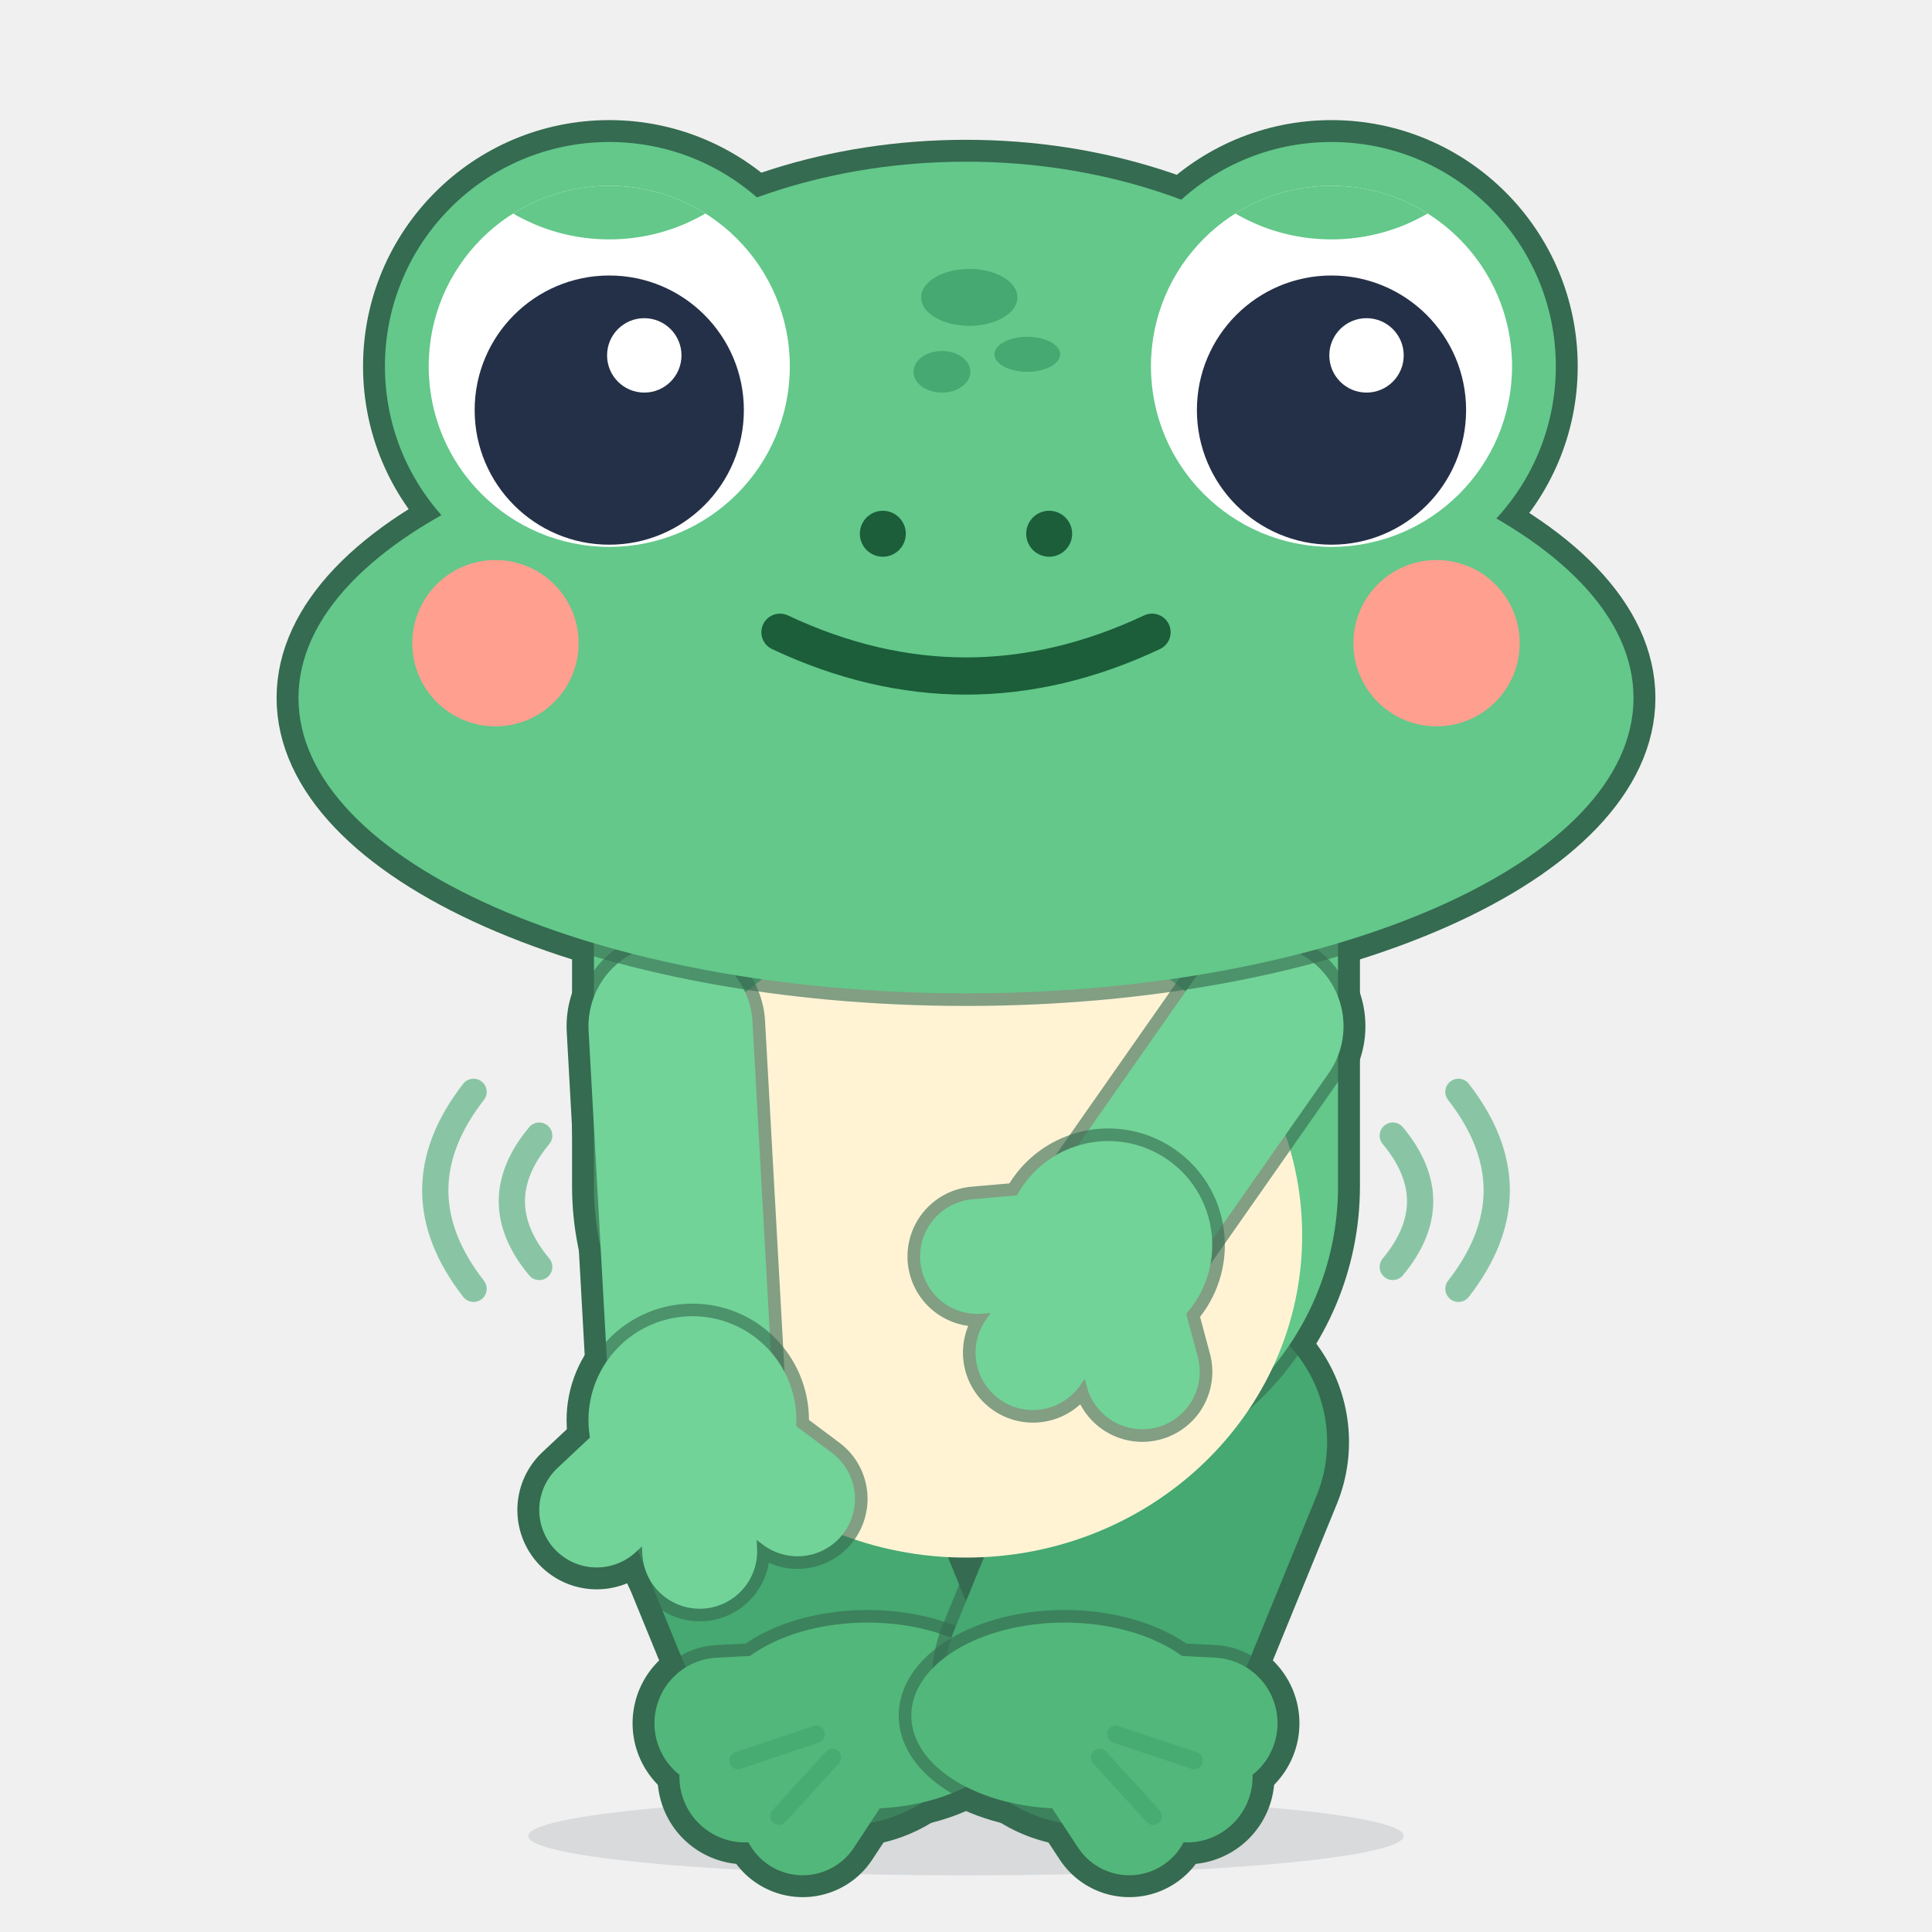
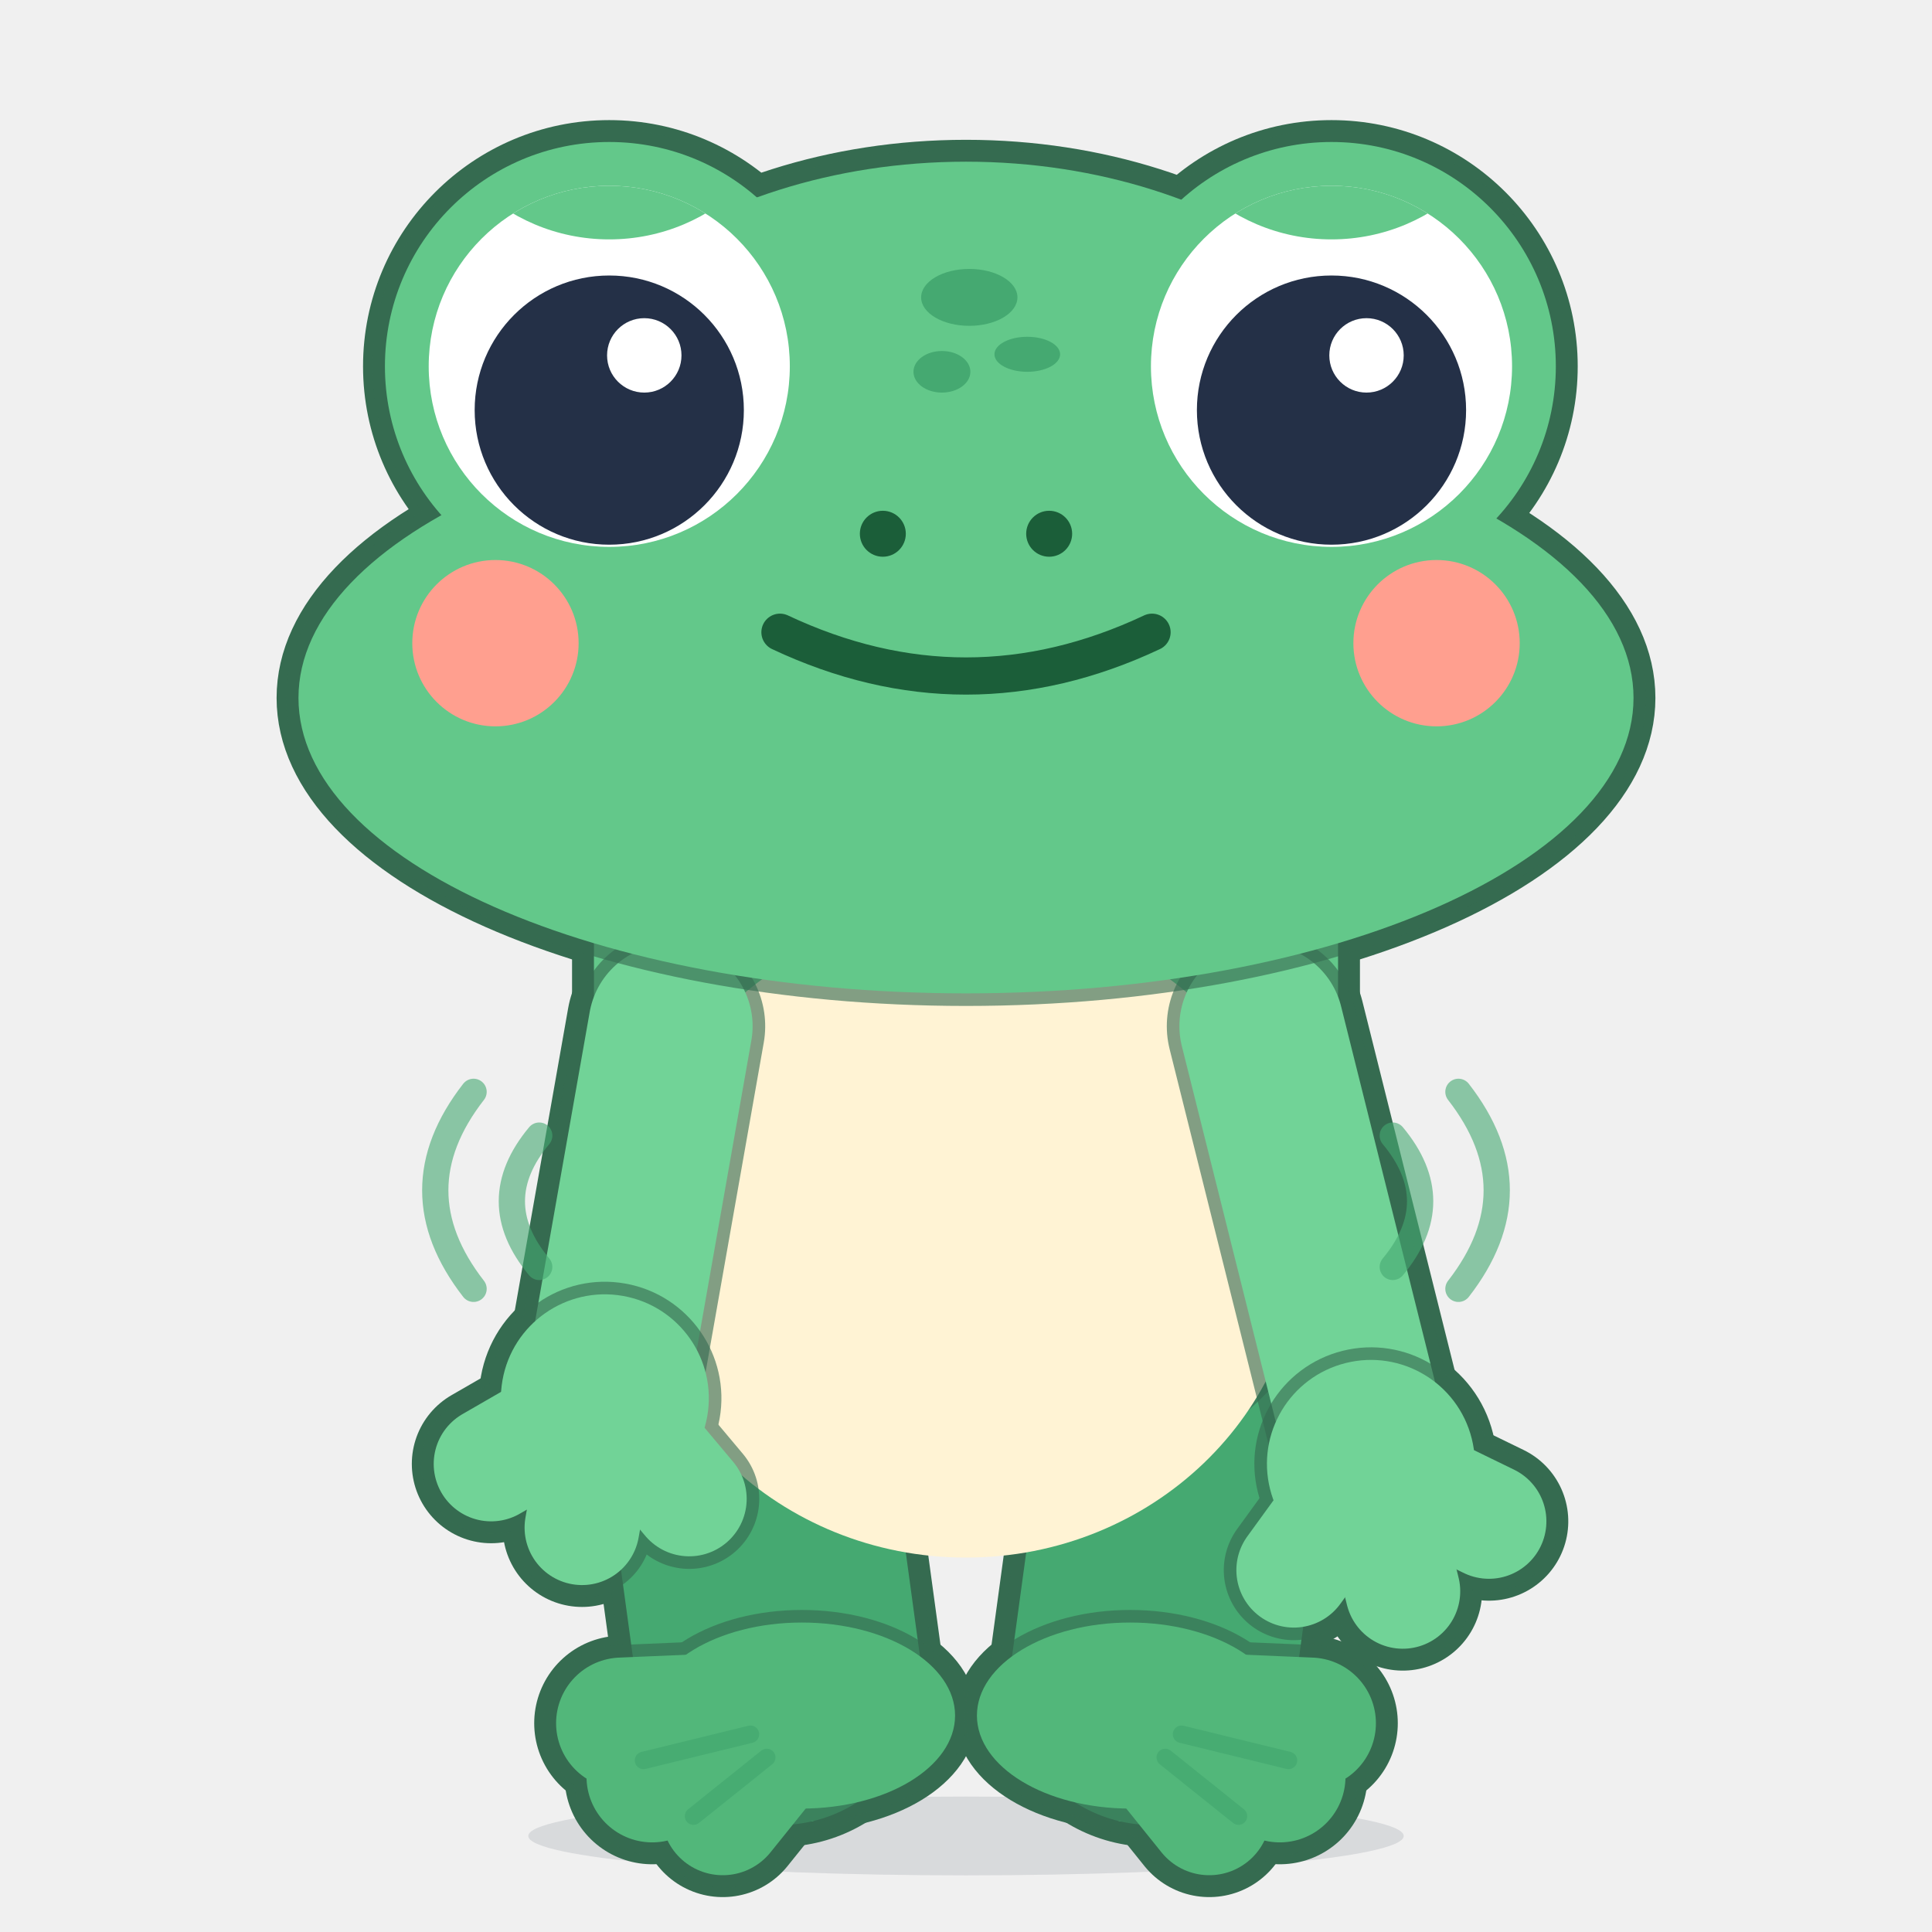
<svg xmlns="http://www.w3.org/2000/svg" viewBox="0 0 512 512" width="512" height="512">
  <g transform="translate(38.5 22.55) scale(2.9)">
    <g id="hop-root">
      <g id="shadow">
        <ellipse cx="75" cy="160.00" rx="40" ry="3.6" fill="#243047" opacity="0.120" />
      </g>
      <g id="hop-figure" transform="translate(0 0) translate(75 100) rotate(0) translate(-75 -100)">
        <g id="hop-silhouette" fill="#356B50" stroke="#356B50" stroke-linejoin="round" stroke-linecap="round">
-           <g transform="translate(55 124) rotate(67.75)">
-             <path d="M 0 0 L 23.77 0" fill="none" stroke-width="30" />
-             <g transform="translate(23.77 0) rotate(-67.75) translate(2 3)">
+           <g transform="translate(55 124) rotate(82.23)">
+             <path d="M 0 0 L 22.2 0" fill="none" stroke-width="30" />
+             <g transform="translate(22.2 0) rotate(-82.23) translate(2 3)">
              <path d="M 14 0 C 14 4.69 7.73 8.5 0 8.5 C -7.73 8.5 -14 4.69 -14 0 C -14 -4.69 -7.73 -8.5 0 -8.5 C 7.73 -8.5 14 -4.69 14 0 Z" stroke-width="4" />
-               <path d="M 0 0 L -13.47 0.7" fill="none" stroke-width="16" />
-               <path d="M 0 0 L -11.19 5.59" fill="none" stroke-width="16" />
-               <path d="M 0 0 L -5.92 8.99" fill="none" stroke-width="15.2" />
+               <path d="M 0 0 L -16.46 0.7" fill="none" stroke-width="16" />
+               <path d="M 0 0 L -13.68 5.59" fill="none" stroke-width="16" />
+               <path d="M 0 0 L -7.23 8.99" fill="none" stroke-width="15.2" />
            </g>
          </g>
-           <g transform="translate(95 124) rotate(112.25)">
-             <path d="M 0 0 L 23.77 0" fill="none" stroke-width="30" />
-             <g transform="translate(23.77 0) rotate(-112.25) translate(-2 3)">
+           <g transform="translate(95 124) rotate(97.77)">
+             <path d="M 0 0 L 22.2 0" fill="none" stroke-width="30" />
+             <g transform="translate(22.2 0) rotate(-97.77) translate(-2 3)">
              <path d="M 14 0 C 14 4.69 7.73 8.5 0 8.5 C -7.73 8.5 -14 4.69 -14 0 C -14 -4.69 -7.73 -8.5 0 -8.5 C 7.73 -8.5 14 -4.69 14 0 Z" stroke-width="4" />
-               <path d="M 0 0 L 13.47 0.7" fill="none" stroke-width="16" />
-               <path d="M 0 0 L 11.19 5.59" fill="none" stroke-width="16" />
-               <path d="M 0 0 L 5.92 8.99" fill="none" stroke-width="15.2" />
+               <path d="M 0 0 L 16.46 0.7" fill="none" stroke-width="16" />
+               <path d="M 0 0 L 13.68 5.59" fill="none" stroke-width="16" />
+               <path d="M 0 0 L 7.23 8.99" fill="none" stroke-width="15.2" />
            </g>
          </g>
          <path d="M 41 58.4 H 109 V 100.6 A 26 26 0 0 1 83 126.6 H 67 A 26 26 0 0 1 41 100.6 Z" stroke-width="4" />
-           <g transform="translate(48 86) rotate(86.82)">
-             <path d="M 0 0 L 36.06 0" fill="none" stroke-width="19" />
-             <g transform="translate(36.06 0)">
+           <g transform="translate(48 86) rotate(100.01)">
+             <path d="M 0 0 L 34.53 0" fill="none" stroke-width="19" />
+             <g transform="translate(34.53 0)">
              <path d="M 9.5 0 C 9.5 5.25 5.25 9.5 0 9.5 C -5.25 9.5 -9.5 5.25 -9.5 0 C -9.5 -5.25 -5.25 -9.5 0 -9.5 C 5.25 -9.5 9.5 -5.25 9.5 0 Z" stroke-width="4" />
              <path d="M 0 0 L 7.71 -9.19" fill="none" stroke-width="14.5" />
              <path d="M 0 0 L 12 0" fill="none" stroke-width="14.5" />
              <path d="M 0 0 L 7.71 9.19" fill="none" stroke-width="14.5" />
            </g>
          </g>
-           <g transform="translate(102 86) rotate(124.99)">
-             <path d="M 0 0 L 24.41 0" fill="none" stroke-width="19" />
-             <g transform="translate(24.41 0)">
+           <g transform="translate(102 86) rotate(75.96)">
+             <path d="M 0 0 L 41.23 0" fill="none" stroke-width="19" />
+             <g transform="translate(41.23 0)">
              <path d="M 9.5 0 C 9.5 5.25 5.25 9.5 0 9.5 C -5.25 9.5 -9.5 5.25 -9.5 0 C -9.5 -5.25 -5.25 -9.5 0 -9.5 C 5.25 -9.5 9.5 -5.25 9.5 0 Z" stroke-width="4" />
              <path d="M 0 0 L 7.71 -9.19" fill="none" stroke-width="14.5" />
              <path d="M 0 0 L 12 0" fill="none" stroke-width="14.5" />
              <path d="M 0 0 L 7.71 9.19" fill="none" stroke-width="14.5" />
            </g>
          </g>
          <g transform="rotate(0 75 50)">
            <path d="M 119 40 C 119 58.23 99.3 73 75 73 C 50.7 73 31 58.23 31 40 C 31 21.77 50.7 7 75 7 C 99.3 7 119 21.77 119 40 Z M 136 56 C 136 70.91 108.69 83 75 83 C 41.31 83 14 70.91 14 56 C 14 41.09 41.31 29 75 29 C 108.69 29 136 41.09 136 56 Z M 62.9 25.7 C 62.9 37.02 53.72 46.2 42.4 46.2 C 31.08 46.2 21.9 37.02 21.9 25.7 C 21.9 14.38 31.08 5.2 42.4 5.2 C 53.72 5.2 62.9 14.38 62.9 25.7 Z M 128.9 25.7 C 128.9 37.02 119.72 46.2 108.4 46.2 C 97.08 46.2 87.9 37.02 87.9 25.7 C 87.9 14.38 97.08 5.2 108.4 5.2 C 119.72 5.2 128.9 14.38 128.9 25.7 Z" stroke-width="4" />
          </g>
        </g>
-         <g id="left-leg" transform="translate(55 124) rotate(67.75)">
+         <g id="left-leg" transform="translate(55 124) rotate(82.23)">
          <g fill="#356B50" stroke="#356B50" stroke-linejoin="round" stroke-linecap="round" opacity="0.62">
-             <path d="M 0 0 L 23.77 0" fill="none" stroke-width="28.3" />
+             <path d="M 0 0 L 22.2 0" fill="none" stroke-width="28.3" />
          </g>
-           <line x1="0" y1="0" x2="23.77" y2="0" stroke="#45A971" stroke-width="26" stroke-linecap="round" />
-           <g id="left-foot" transform="translate(23.77 0) rotate(-67.75) translate(2 3)">
+           <line x1="0" y1="0" x2="22.2" y2="0" stroke="#45A971" stroke-width="26" stroke-linecap="round" />
+           <g id="left-foot" transform="translate(22.2 0) rotate(-82.23) translate(2 3)">
            <g fill="#356B50" stroke="#356B50" stroke-linejoin="round" stroke-linecap="round" opacity="0.62">
              <path d="M 14 0 C 14 4.69 7.73 8.5 0 8.5 C -7.73 8.5 -14 4.69 -14 0 C -14 -4.69 -7.73 -8.5 0 -8.5 C 7.73 -8.5 14 -4.69 14 0 Z" stroke-width="2.3" />
-               <path d="M 0 0 L -13.47 0.7" fill="none" stroke-width="14.3" />
-               <path d="M 0 0 L -11.19 5.59" fill="none" stroke-width="14.3" />
-               <path d="M 0 0 L -5.92 8.99" fill="none" stroke-width="13.5" />
+               <path d="M 0 0 L -16.46 0.7" fill="none" stroke-width="14.3" />
+               <path d="M 0 0 L -13.68 5.59" fill="none" stroke-width="14.3" />
+               <path d="M 0 0 L -7.23 8.99" fill="none" stroke-width="13.5" />
            </g>
            <ellipse cx="0" cy="0" rx="14" ry="8.5" fill="#52B77A" />
-             <line x1="0" y1="0" x2="-13.47" y2="0.7" stroke="#52B77A" stroke-width="12" stroke-linecap="round" />
-             <line x1="0" y1="0" x2="-11.19" y2="5.59" stroke="#52B77A" stroke-width="12" stroke-linecap="round" />
-             <line x1="0" y1="0" x2="-5.92" y2="8.99" stroke="#52B77A" stroke-width="11.2" stroke-linecap="round" />
-             <line x1="-4.7" y1="1.71" x2="-11.84" y2="4.1" stroke="#45A971" stroke-width="1.6" stroke-linecap="round" opacity="0.8" />
-             <line x1="-3.21" y1="3.83" x2="-8.1" y2="9.19" stroke="#45A971" stroke-width="1.6" stroke-linecap="round" opacity="0.8" />
+             <line x1="0" y1="0" x2="-16.46" y2="0.7" stroke="#52B77A" stroke-width="12" stroke-linecap="round" />
+             <line x1="0" y1="0" x2="-13.68" y2="5.59" stroke="#52B77A" stroke-width="12" stroke-linecap="round" />
+             <line x1="0" y1="0" x2="-7.23" y2="8.99" stroke="#52B77A" stroke-width="11.2" stroke-linecap="round" />
+             <line x1="-4.7" y1="1.71" x2="-14.47" y2="4.1" stroke="#45A971" stroke-width="1.6" stroke-linecap="round" opacity="0.8" />
+             <line x1="-3.21" y1="3.83" x2="-9.9" y2="9.19" stroke="#45A971" stroke-width="1.6" stroke-linecap="round" opacity="0.8" />
          </g>
        </g>
-         <g id="right-leg" transform="translate(95 124) rotate(112.25)">
+         <g id="right-leg" transform="translate(95 124) rotate(97.77)">
          <g fill="#356B50" stroke="#356B50" stroke-linejoin="round" stroke-linecap="round" opacity="0.62">
-             <path d="M 0 0 L 23.77 0" fill="none" stroke-width="28.3" />
+             <path d="M 0 0 L 22.2 0" fill="none" stroke-width="28.3" />
          </g>
-           <line x1="0" y1="0" x2="23.77" y2="0" stroke="#45A971" stroke-width="26" stroke-linecap="round" />
-           <g id="right-foot" transform="translate(23.77 0) rotate(-112.25) translate(-2 3)">
+           <line x1="0" y1="0" x2="22.2" y2="0" stroke="#45A971" stroke-width="26" stroke-linecap="round" />
+           <g id="right-foot" transform="translate(22.2 0) rotate(-97.77) translate(-2 3)">
            <g fill="#356B50" stroke="#356B50" stroke-linejoin="round" stroke-linecap="round" opacity="0.62">
              <path d="M 14 0 C 14 4.69 7.73 8.5 0 8.5 C -7.73 8.5 -14 4.69 -14 0 C -14 -4.69 -7.73 -8.5 0 -8.5 C 7.73 -8.5 14 -4.69 14 0 Z" stroke-width="2.3" />
-               <path d="M 0 0 L 13.47 0.7" fill="none" stroke-width="14.3" />
-               <path d="M 0 0 L 11.19 5.59" fill="none" stroke-width="14.3" />
-               <path d="M 0 0 L 5.92 8.99" fill="none" stroke-width="13.5" />
+               <path d="M 0 0 L 16.46 0.7" fill="none" stroke-width="14.3" />
+               <path d="M 0 0 L 13.68 5.59" fill="none" stroke-width="14.3" />
+               <path d="M 0 0 L 7.23 8.99" fill="none" stroke-width="13.5" />
            </g>
            <ellipse cx="0" cy="0" rx="14" ry="8.5" fill="#52B77A" />
-             <line x1="0" y1="0" x2="13.47" y2="0.7" stroke="#52B77A" stroke-width="12" stroke-linecap="round" />
-             <line x1="0" y1="0" x2="11.19" y2="5.59" stroke="#52B77A" stroke-width="12" stroke-linecap="round" />
-             <line x1="0" y1="0" x2="5.92" y2="8.99" stroke="#52B77A" stroke-width="11.2" stroke-linecap="round" />
-             <line x1="4.7" y1="1.71" x2="11.84" y2="4.1" stroke="#45A971" stroke-width="1.6" stroke-linecap="round" opacity="0.8" />
-             <line x1="3.21" y1="3.83" x2="8.1" y2="9.19" stroke="#45A971" stroke-width="1.6" stroke-linecap="round" opacity="0.8" />
+             <line x1="0" y1="0" x2="16.46" y2="0.7" stroke="#52B77A" stroke-width="12" stroke-linecap="round" />
+             <line x1="0" y1="0" x2="13.68" y2="5.59" stroke="#52B77A" stroke-width="12" stroke-linecap="round" />
+             <line x1="0" y1="0" x2="7.23" y2="8.99" stroke="#52B77A" stroke-width="11.2" stroke-linecap="round" />
+             <line x1="4.7" y1="1.71" x2="14.47" y2="4.1" stroke="#45A971" stroke-width="1.6" stroke-linecap="round" opacity="0.8" />
+             <line x1="3.21" y1="3.83" x2="9.9" y2="9.19" stroke="#45A971" stroke-width="1.6" stroke-linecap="round" opacity="0.8" />
          </g>
        </g>
        <g id="body">
          <g fill="#356B50" stroke="#356B50" stroke-linejoin="round" stroke-linecap="round" opacity="0.62">
            <path d="M 41 58.4 H 109 V 100.6 A 26 26 0 0 1 83 126.6 H 67 A 26 26 0 0 1 41 100.6 Z" stroke-width="2.3" />
          </g>
          <path d="M 41 58.4 H 109 V 100.6 A 26 26 0 0 1 83 126.6 H 67 A 26 26 0 0 1 41 100.6 Z" fill="#63C88A" />
        </g>
        <g id="belly">
          <ellipse cx="75" cy="105.12" rx="30.72" ry="29.44" fill="#FFF3D4" />
        </g>
-         <g id="left-arm" transform="translate(48 86) rotate(86.82)">
+         <g id="left-arm" transform="translate(48 86) rotate(100.01)">
          <g fill="#356B50" stroke="#356B50" stroke-linejoin="round" stroke-linecap="round" opacity="0.62">
-             <path d="M 0 0 L 36.06 0" fill="none" stroke-width="17.3" />
+             <path d="M 0 0 L 34.53 0" fill="none" stroke-width="17.3" />
          </g>
-           <line x1="0" y1="0" x2="36.06" y2="0" stroke="#71D397" stroke-width="15" stroke-linecap="round" />
-           <g id="left-hand" transform="translate(36.06 0)">
+           <line x1="0" y1="0" x2="34.53" y2="0" stroke="#71D397" stroke-width="15" stroke-linecap="round" />
+           <g id="left-hand" transform="translate(34.53 0)">
            <g fill="#356B50" stroke="#356B50" stroke-linejoin="round" stroke-linecap="round" opacity="0.62">
              <path d="M 9.5 0 C 9.5 5.25 5.25 9.5 0 9.5 C -5.25 9.5 -9.5 5.25 -9.5 0 C -9.5 -5.25 -5.25 -9.5 0 -9.5 C 5.25 -9.5 9.5 -5.25 9.5 0 Z" stroke-width="2.3" />
              <path d="M 0 0 L 7.71 -9.19" fill="none" stroke-width="12.8" />
              <path d="M 0 0 L 12 0" fill="none" stroke-width="12.8" />
              <path d="M 0 0 L 7.71 9.19" fill="none" stroke-width="12.8" />
            </g>
            <circle cx="0" cy="0" r="9.5" fill="#71D397" />
            <line x1="0" y1="0" x2="7.71" y2="-9.19" stroke="#71D397" stroke-width="10.5" stroke-linecap="round" />
            <line x1="0" y1="0" x2="12" y2="0" stroke="#71D397" stroke-width="10.5" stroke-linecap="round" />
            <line x1="0" y1="0" x2="7.71" y2="9.19" stroke="#71D397" stroke-width="10.5" stroke-linecap="round" />
          </g>
        </g>
-         <g id="right-arm" transform="translate(102 86) rotate(124.99)">
+         <g id="right-arm" transform="translate(102 86) rotate(75.96)">
          <g fill="#356B50" stroke="#356B50" stroke-linejoin="round" stroke-linecap="round" opacity="0.62">
-             <path d="M 0 0 L 24.41 0" fill="none" stroke-width="17.3" />
+             <path d="M 0 0 L 41.23 0" fill="none" stroke-width="17.3" />
          </g>
-           <line x1="0" y1="0" x2="24.41" y2="0" stroke="#71D397" stroke-width="15" stroke-linecap="round" />
-           <g id="right-hand" transform="translate(24.41 0)">
+           <line x1="0" y1="0" x2="41.23" y2="0" stroke="#71D397" stroke-width="15" stroke-linecap="round" />
+           <g id="right-hand" transform="translate(41.23 0)">
            <g fill="#356B50" stroke="#356B50" stroke-linejoin="round" stroke-linecap="round" opacity="0.62">
              <path d="M 9.5 0 C 9.5 5.25 5.25 9.5 0 9.5 C -5.25 9.5 -9.5 5.25 -9.5 0 C -9.5 -5.25 -5.25 -9.5 0 -9.5 C 5.25 -9.5 9.5 -5.25 9.5 0 Z" stroke-width="2.3" />
              <path d="M 0 0 L 7.71 -9.19" fill="none" stroke-width="12.8" />
              <path d="M 0 0 L 12 0" fill="none" stroke-width="12.8" />
              <path d="M 0 0 L 7.71 9.19" fill="none" stroke-width="12.8" />
            </g>
            <circle cx="0" cy="0" r="9.5" fill="#71D397" />
            <line x1="0" y1="0" x2="7.71" y2="-9.19" stroke="#71D397" stroke-width="10.5" stroke-linecap="round" />
            <line x1="0" y1="0" x2="12" y2="0" stroke="#71D397" stroke-width="10.5" stroke-linecap="round" />
            <line x1="0" y1="0" x2="7.71" y2="9.19" stroke="#71D397" stroke-width="10.5" stroke-linecap="round" />
          </g>
        </g>
        <g id="head" transform="rotate(0 75 50)">
          <g fill="#356B50" stroke="#356B50" stroke-linejoin="round" stroke-linecap="round" opacity="0.62">
            <path d="M 119 40 C 119 58.23 99.3 73 75 73 C 50.7 73 31 58.23 31 40 C 31 21.77 50.7 7 75 7 C 99.3 7 119 21.77 119 40 Z M 136 56 C 136 70.91 108.69 83 75 83 C 41.31 83 14 70.91 14 56 C 14 41.09 41.31 29 75 29 C 108.69 29 136 41.09 136 56 Z M 62.9 25.7 C 62.9 37.02 53.72 46.2 42.4 46.2 C 31.08 46.2 21.9 37.02 21.9 25.7 C 21.9 14.38 31.08 5.2 42.4 5.2 C 53.72 5.2 62.9 14.38 62.9 25.7 Z M 128.9 25.7 C 128.9 37.02 119.72 46.2 108.4 46.2 C 97.08 46.2 87.9 37.02 87.9 25.7 C 87.9 14.38 97.08 5.2 108.4 5.2 C 119.72 5.2 128.9 14.38 128.9 25.7 Z" stroke-width="2.3" />
          </g>
          <ellipse cx="75" cy="40" rx="44" ry="33" fill="#63C88A" />
          <ellipse cx="75" cy="56" rx="61" ry="27" fill="#63C88A" />
          <circle cx="42.4" cy="25.7" r="20.5" fill="#63C88A" />
          <circle cx="108.4" cy="25.7" r="20.5" fill="#63C88A" />
          <g id="accent-details">
            <ellipse cx="75.3" cy="19.4" rx="4.4" ry="2.6" fill="#45A971" />
            <ellipse cx="72.8" cy="26.2" rx="2.6" ry="1.9" fill="#45A971" />
            <ellipse cx="80.6" cy="24.6" rx="3.0" ry="1.6" fill="#45A971" />
          </g>
          <g id="eyes-group">
            <g id="left-eye">
              <g>
                <clipPath id="eyeClip42">
                  <circle cx="42.4" cy="25.7" r="16.5" />
                </clipPath>
                <circle cx="42.4" cy="25.7" r="16.5" fill="#FFFFFF" />
                <g clip-path="url(#eyeClip42)">
                  <circle id="left-pupil" cx="42.4" cy="29.7" r="12.3" fill="#243047" />
                  <circle cx="45.6" cy="24.7" r="3.4" fill="#FFFFFF" />
                  <circle cx="42.4" cy="-3.4" r="17.5" fill="#63C88A" />
                </g>
              </g>
            </g>
            <g id="right-eye">
              <g>
                <clipPath id="eyeClip108">
                  <circle cx="108.4" cy="25.7" r="16.5" />
                </clipPath>
                <circle cx="108.4" cy="25.7" r="16.5" fill="#FFFFFF" />
                <g clip-path="url(#eyeClip108)">
                  <circle id="right-pupil" cx="108.4" cy="29.7" r="12.3" fill="#243047" />
                  <circle cx="111.6" cy="24.7" r="3.4" fill="#FFFFFF" />
                  <circle cx="108.4" cy="-3.4" r="17.5" fill="#63C88A" />
                </g>
              </g>
            </g>
          </g>
          <g id="cheeks">
            <circle cx="32" cy="51" r="7.6" fill="#FF9F8F" />
            <circle cx="118" cy="51" r="7.6" fill="#FF9F8F" />
          </g>
          <circle cx="67.4" cy="41" r="2.1" fill="#1B5E39" />
          <circle cx="82.6" cy="41" r="2.1" fill="#1B5E39" />
          <g id="mouth">
            <path d="M 58 50 Q 75 58 92 50" fill="none" stroke="#1B5E39" stroke-width="3.4" stroke-linecap="round" />
          </g>
        </g>
        <g id="wiggle" fill="none" stroke="#45A971" stroke-width="2.4" stroke-linecap="round" opacity="0.6">
          <path d="M 36 96 q -5 6 0 12" />
          <path d="M 30 92 q -7 9 0 18" />
          <path d="M 114 96 q 5 6 0 12" />
          <path d="M 120 92 q 7 9 0 18" />
        </g>
      </g>
    </g>
  </g>
</svg>
